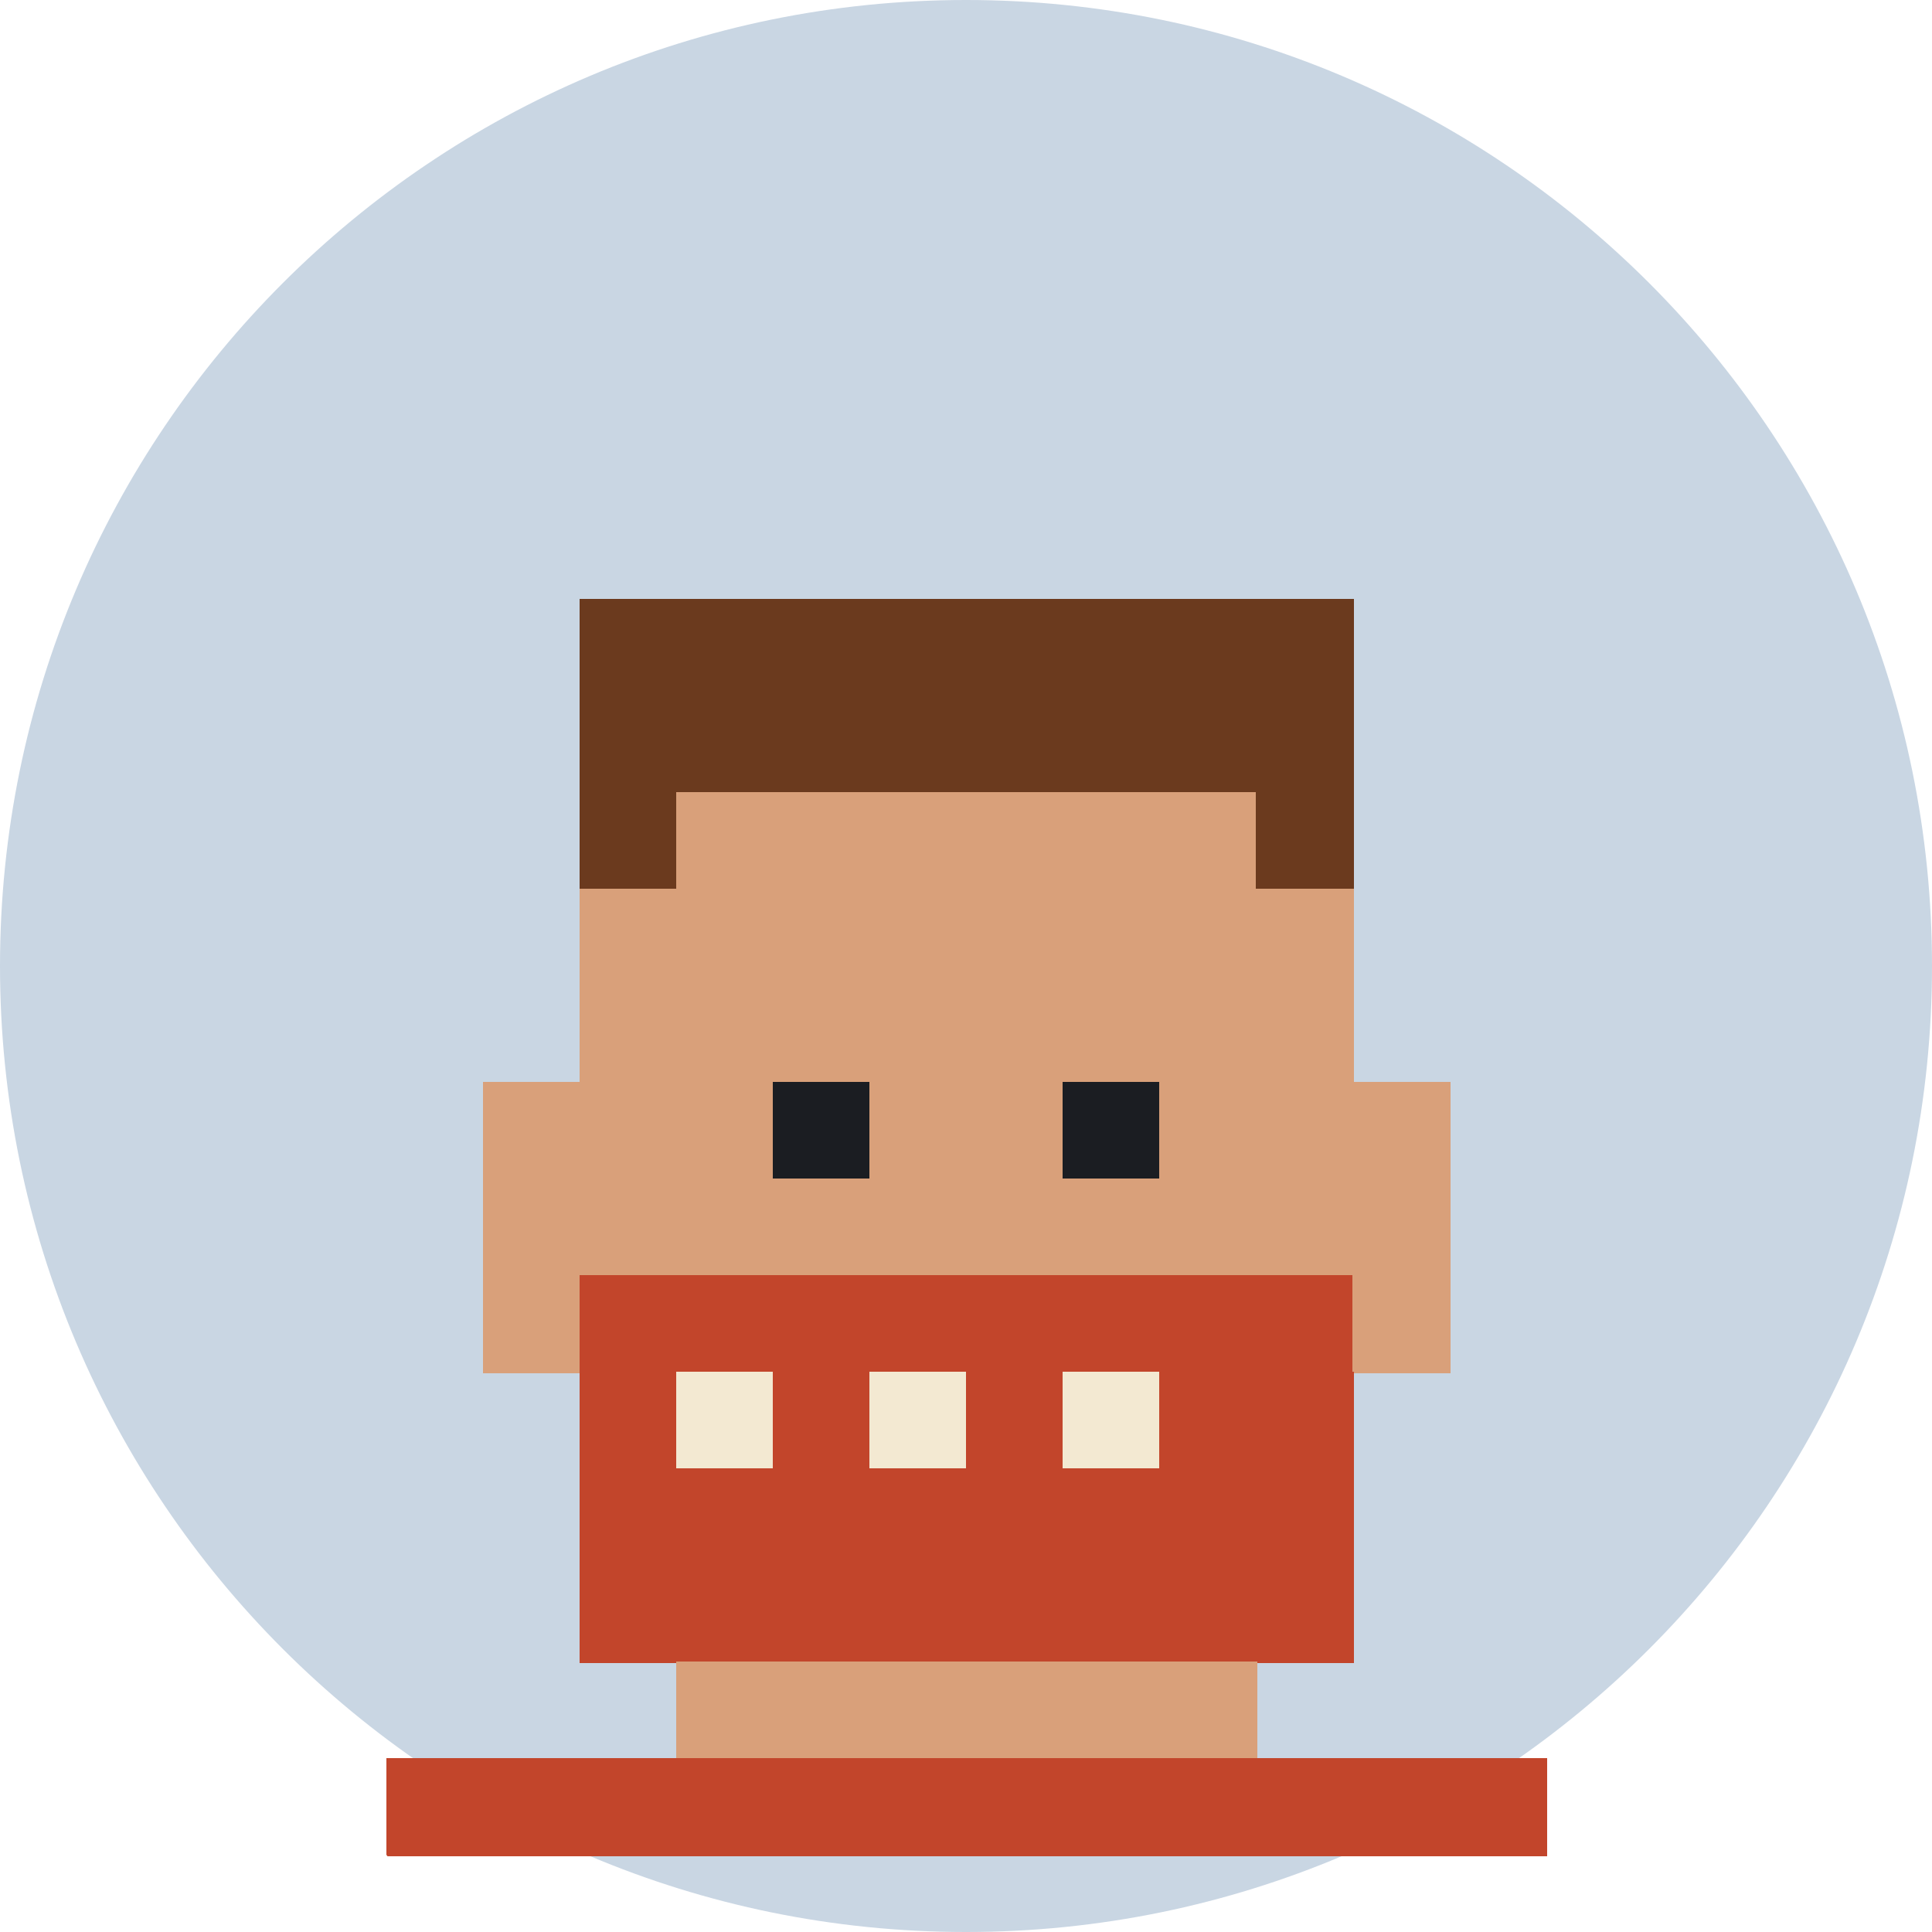
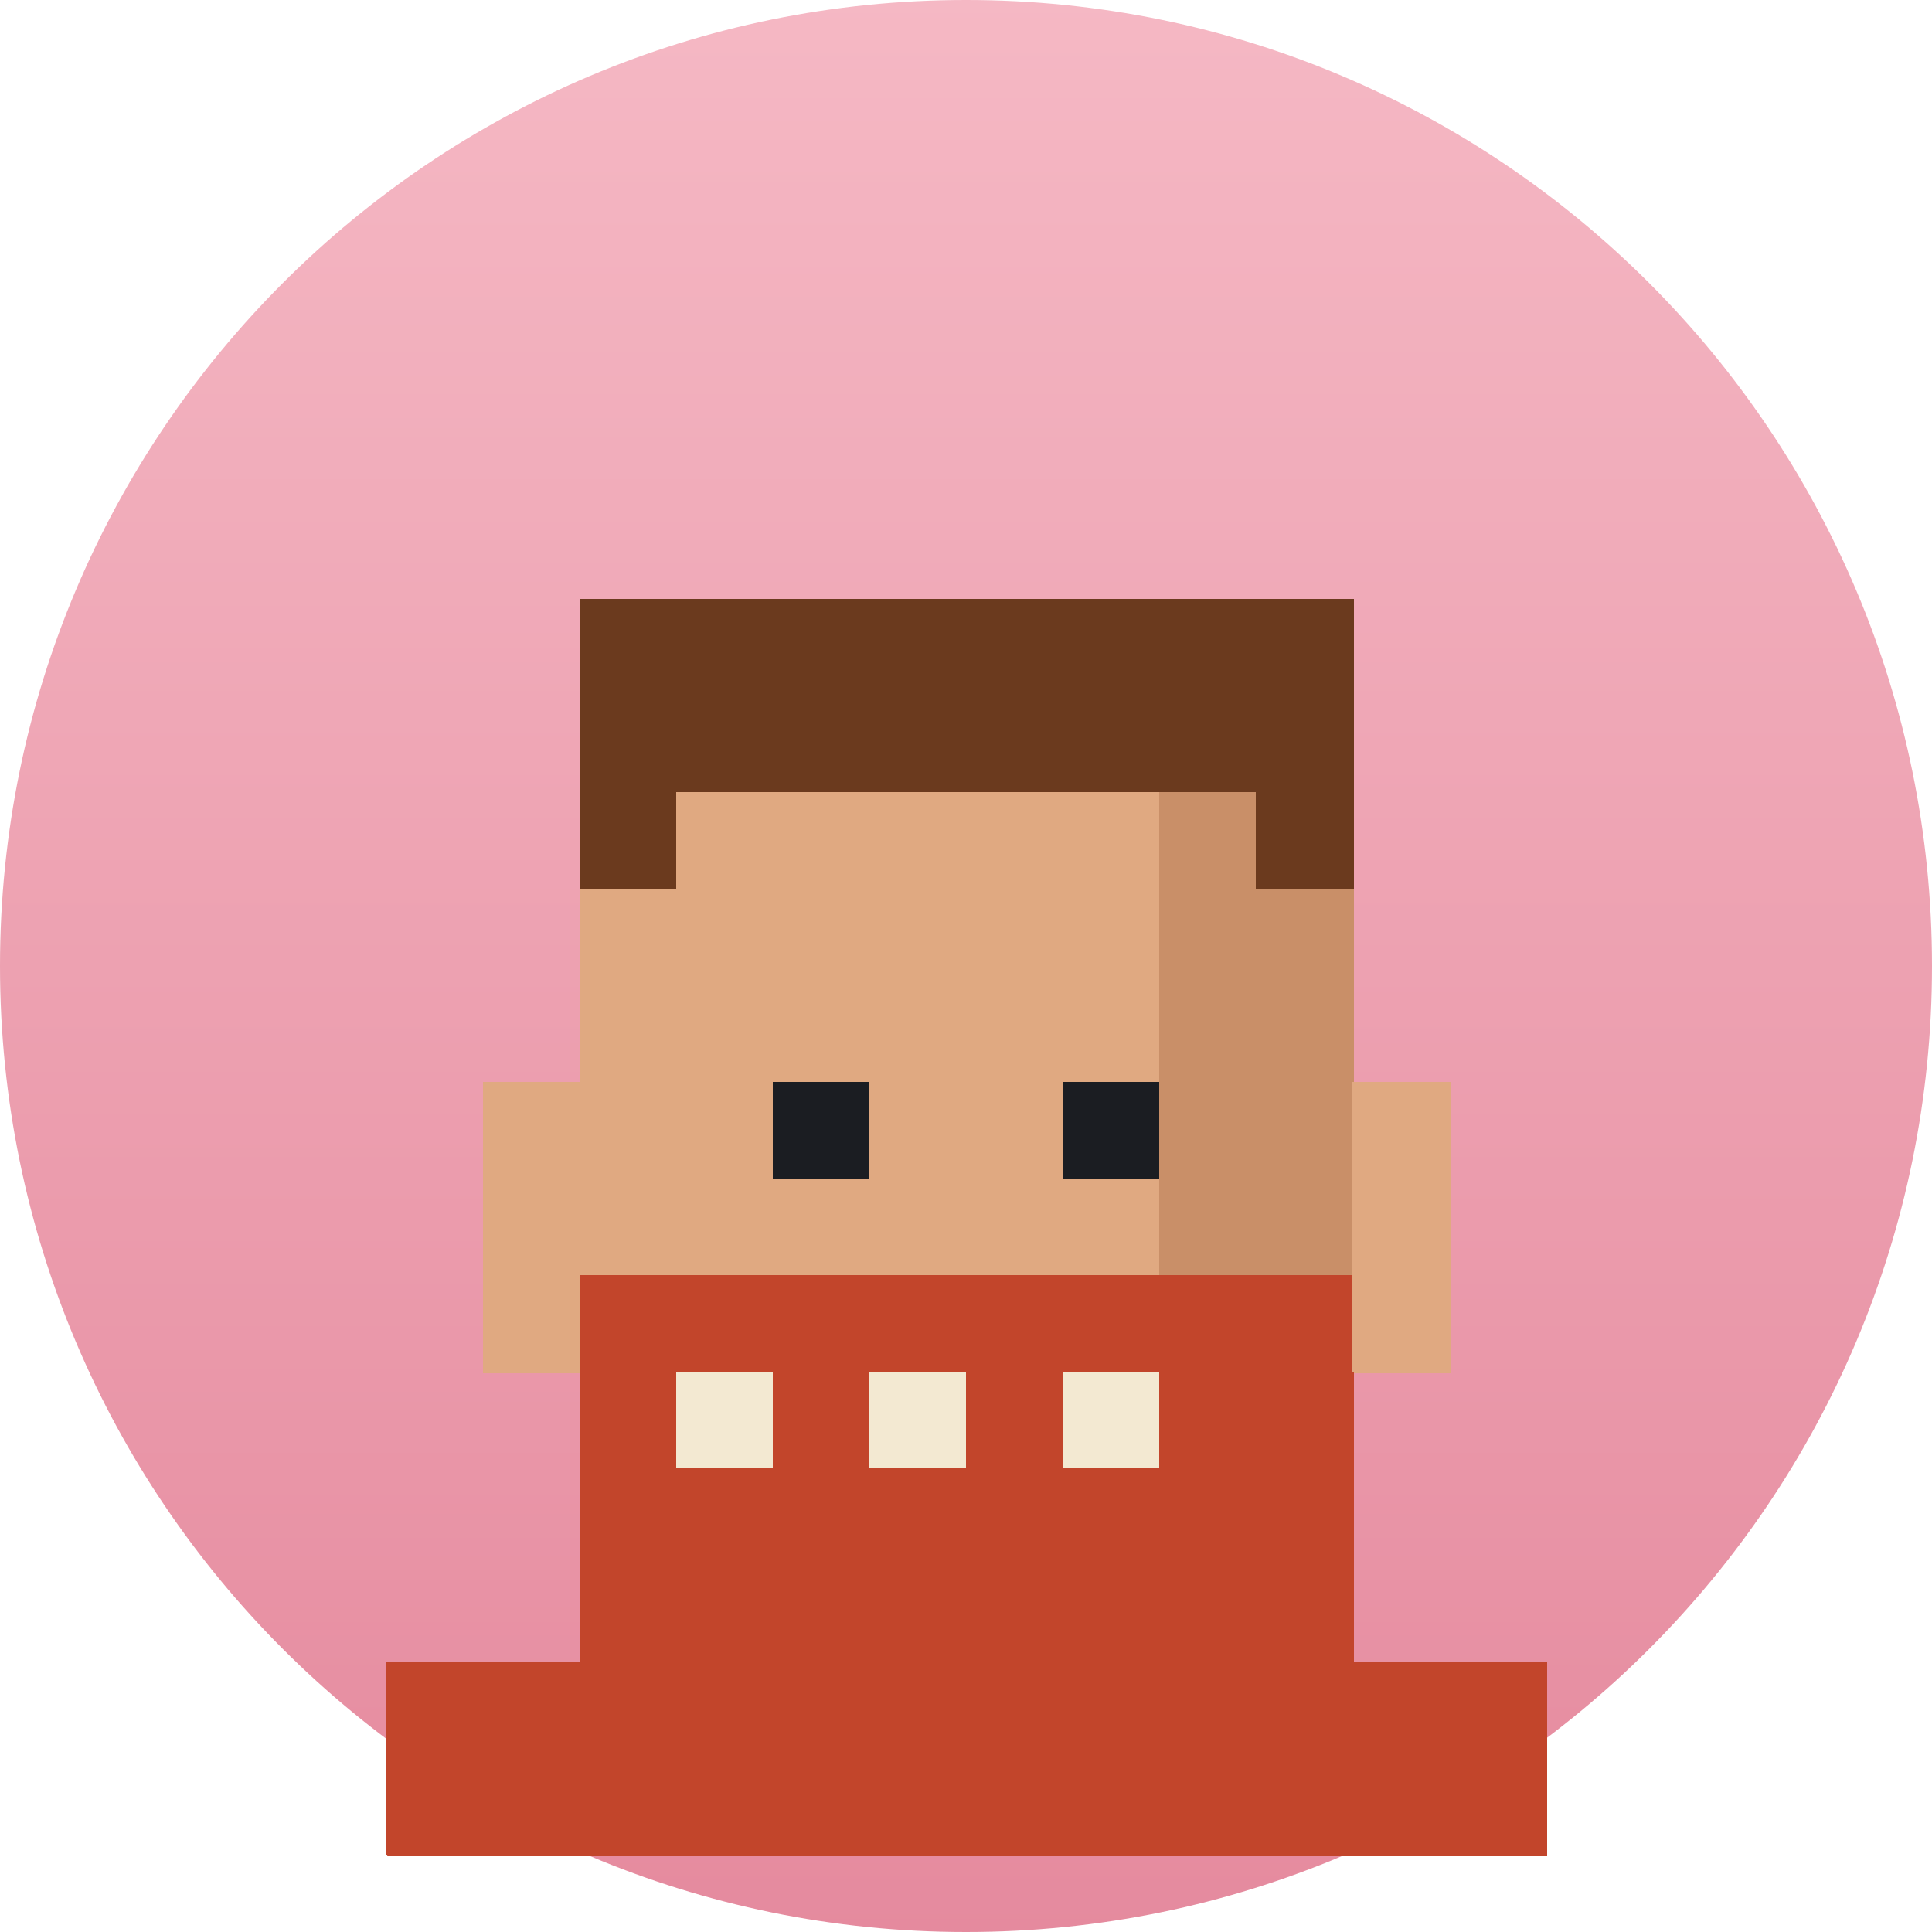
<svg xmlns="http://www.w3.org/2000/svg" viewBox="0 0 20 20" shape-rendering="crispEdges">
-   <circle cx="10" cy="10" r="10" fill="#C9D6E3" shape-rendering="geometricPrecision" />
+   <defs>
+     <linearGradient id="bg" x1="0" y1="0" x2="0" y2="1">
+       <stop offset="0" stop-color="#F5B8C4" />
+       <stop offset="1" stop-color="#E58A9E" />
+     </linearGradient>
+   </defs>
+   <circle cx="10" cy="10" r="10" fill="url(#bg)" shape-rendering="geometricPrecision" />
  <defs>
    <clipPath id="c">
      <circle cx="10" cy="10" r="10" />
    </clipPath>
  </defs>
  <g clip-path="url(#c)" transform="translate(2 3.2)">
    <rect x="4" y="3" width="1.02" height="1.02" fill="#6B3A1E" />
    <rect x="5" y="3" width="1.02" height="1.02" fill="#6B3A1E" />
    <rect x="6" y="3" width="1.02" height="1.02" fill="#6B3A1E" />
    <rect x="7" y="3" width="1.02" height="1.02" fill="#6B3A1E" />
    <rect x="8" y="3" width="1.02" height="1.02" fill="#6B3A1E" />
    <rect x="9" y="3" width="1.02" height="1.02" fill="#6B3A1E" />
    <rect x="10" y="3" width="1.02" height="1.02" fill="#6B3A1E" />
    <rect x="11" y="3" width="1.02" height="1.02" fill="#6B3A1E" />
    <rect x="4" y="4" width="1.02" height="1.02" fill="#6B3A1E" />
    <rect x="5" y="4" width="1.02" height="1.02" fill="#6B3A1E" />
    <rect x="6" y="4" width="1.02" height="1.02" fill="#6B3A1E" />
    <rect x="7" y="4" width="1.02" height="1.02" fill="#6B3A1E" />
    <rect x="8" y="4" width="1.02" height="1.02" fill="#6B3A1E" />
    <rect x="9" y="4" width="1.02" height="1.02" fill="#6B3A1E" />
    <rect x="10" y="4" width="1.02" height="1.02" fill="#6B3A1E" />
    <rect x="11" y="4" width="1.02" height="1.02" fill="#6B3A1E" />
    <rect x="4" y="5" width="1.02" height="1.02" fill="#6B3A1E" />
-     <rect x="5" y="5" width="1.02" height="1.02" fill="#D9A07A" />
-     <rect x="6" y="5" width="1.02" height="1.02" fill="#D9A07A" />
-     <rect x="7" y="5" width="1.02" height="1.02" fill="#D9A07A" />
-     <rect x="8" y="5" width="1.02" height="1.02" fill="#D9A07A" />
-     <rect x="9" y="5" width="1.02" height="1.02" fill="#D9A07A" />
-     <rect x="10" y="5" width="1.02" height="1.02" fill="#D9A07A" />
+     <rect x="5" y="5" width="1.02" height="1.02" fill="#E0A981" />
+     <rect x="6" y="5" width="1.02" height="1.02" fill="#E0A981" />
+     <rect x="7" y="5" width="1.02" height="1.02" fill="#E0A981" />
+     <rect x="8" y="5" width="1.02" height="1.02" fill="#E0A981" />
+     <rect x="9" y="5" width="1.02" height="1.02" fill="#E0A981" />
+     <rect x="10" y="5" width="1.02" height="1.02" fill="#C98F68" />
    <rect x="11" y="5" width="1.02" height="1.02" fill="#6B3A1E" />
-     <rect x="4" y="6" width="1.02" height="1.02" fill="#D9A07A" />
-     <rect x="5" y="6" width="1.02" height="1.02" fill="#D9A07A" />
-     <rect x="6" y="6" width="1.02" height="1.02" fill="#D9A07A" />
-     <rect x="7" y="6" width="1.02" height="1.02" fill="#D9A07A" />
-     <rect x="8" y="6" width="1.02" height="1.02" fill="#D9A07A" />
-     <rect x="9" y="6" width="1.02" height="1.02" fill="#D9A07A" />
-     <rect x="10" y="6" width="1.02" height="1.02" fill="#D9A07A" />
-     <rect x="11" y="6" width="1.02" height="1.02" fill="#D9A07A" />
-     <rect x="4" y="7" width="1.02" height="1.02" fill="#D9A07A" />
-     <rect x="5" y="7" width="1.02" height="1.02" fill="#D9A07A" />
-     <rect x="6" y="7" width="1.02" height="1.02" fill="#D9A07A" />
-     <rect x="7" y="7" width="1.02" height="1.02" fill="#D9A07A" />
-     <rect x="8" y="7" width="1.02" height="1.02" fill="#D9A07A" />
-     <rect x="9" y="7" width="1.02" height="1.02" fill="#D9A07A" />
-     <rect x="10" y="7" width="1.02" height="1.02" fill="#D9A07A" />
-     <rect x="11" y="7" width="1.02" height="1.02" fill="#D9A07A" />
-     <rect x="3" y="8" width="1.02" height="1.02" fill="#D9A07A" />
-     <rect x="4" y="8" width="1.02" height="1.02" fill="#D9A07A" />
-     <rect x="5" y="8" width="1.02" height="1.02" fill="#D9A07A" />
+     <rect x="4" y="6" width="1.02" height="1.02" fill="#E0A981" />
+     <rect x="5" y="6" width="1.02" height="1.02" fill="#E0A981" />
+     <rect x="6" y="6" width="1.02" height="1.02" fill="#E0A981" />
+     <rect x="7" y="6" width="1.02" height="1.02" fill="#E0A981" />
+     <rect x="8" y="6" width="1.02" height="1.02" fill="#E0A981" />
+     <rect x="9" y="6" width="1.02" height="1.02" fill="#E0A981" />
+     <rect x="10" y="6" width="1.02" height="1.02" fill="#C98F68" />
+     <rect x="11" y="6" width="1.02" height="1.02" fill="#C98F68" />
+     <rect x="4" y="7" width="1.02" height="1.02" fill="#E0A981" />
+     <rect x="5" y="7" width="1.02" height="1.02" fill="#E0A981" />
+     <rect x="6" y="7" width="1.02" height="1.02" fill="#E0A981" />
+     <rect x="7" y="7" width="1.02" height="1.02" fill="#E0A981" />
+     <rect x="8" y="7" width="1.02" height="1.02" fill="#E0A981" />
+     <rect x="9" y="7" width="1.02" height="1.02" fill="#E0A981" />
+     <rect x="10" y="7" width="1.02" height="1.02" fill="#C98F68" />
+     <rect x="11" y="7" width="1.02" height="1.02" fill="#C98F68" />
+     <rect x="3" y="8" width="1.02" height="1.02" fill="#E0A981" />
+     <rect x="4" y="8" width="1.02" height="1.02" fill="#E0A981" />
+     <rect x="5" y="8" width="1.02" height="1.02" fill="#E0A981" />
    <rect x="6" y="8" width="1.02" height="1.02" fill="#1B1D22" />
-     <rect x="7" y="8" width="1.02" height="1.02" fill="#D9A07A" />
-     <rect x="8" y="8" width="1.02" height="1.02" fill="#D9A07A" />
+     <rect x="7" y="8" width="1.02" height="1.02" fill="#E0A981" />
+     <rect x="8" y="8" width="1.02" height="1.02" fill="#E0A981" />
    <rect x="9" y="8" width="1.02" height="1.02" fill="#1B1D22" />
-     <rect x="10" y="8" width="1.02" height="1.02" fill="#D9A07A" />
-     <rect x="11" y="8" width="1.02" height="1.02" fill="#D9A07A" />
-     <rect x="12" y="8" width="1.02" height="1.02" fill="#D9A07A" />
-     <rect x="3" y="9" width="1.02" height="1.02" fill="#D9A07A" />
-     <rect x="4" y="9" width="1.02" height="1.02" fill="#D9A07A" />
-     <rect x="5" y="9" width="1.02" height="1.02" fill="#D9A07A" />
-     <rect x="6" y="9" width="1.02" height="1.02" fill="#D9A07A" />
-     <rect x="7" y="9" width="1.02" height="1.02" fill="#D9A07A" />
-     <rect x="8" y="9" width="1.02" height="1.02" fill="#D9A07A" />
-     <rect x="9" y="9" width="1.02" height="1.02" fill="#D9A07A" />
-     <rect x="10" y="9" width="1.02" height="1.02" fill="#D9A07A" />
-     <rect x="11" y="9" width="1.02" height="1.02" fill="#D9A07A" />
-     <rect x="12" y="9" width="1.02" height="1.02" fill="#D9A07A" />
-     <rect x="3" y="10" width="1.02" height="1.02" fill="#D9A07A" />
+     <rect x="10" y="8" width="1.02" height="1.02" fill="#C98F68" />
+     <rect x="11" y="8" width="1.02" height="1.02" fill="#C98F68" />
+     <rect x="12" y="8" width="1.02" height="1.02" fill="#E0A981" />
+     <rect x="3" y="9" width="1.02" height="1.02" fill="#E0A981" />
+     <rect x="4" y="9" width="1.02" height="1.02" fill="#E0A981" />
+     <rect x="5" y="9" width="1.02" height="1.02" fill="#E0A981" />
+     <rect x="6" y="9" width="1.02" height="1.02" fill="#E0A981" />
+     <rect x="7" y="9" width="1.02" height="1.02" fill="#E0A981" />
+     <rect x="8" y="9" width="1.02" height="1.02" fill="#E0A981" />
+     <rect x="9" y="9" width="1.02" height="1.02" fill="#E0A981" />
+     <rect x="10" y="9" width="1.02" height="1.02" fill="#C98F68" />
+     <rect x="11" y="9" width="1.02" height="1.02" fill="#C98F68" />
+     <rect x="12" y="9" width="1.02" height="1.02" fill="#E0A981" />
+     <rect x="3" y="10" width="1.02" height="1.02" fill="#E0A981" />
    <rect x="4" y="10" width="1.02" height="1.02" fill="#C2452B" />
    <rect x="5" y="10" width="1.02" height="1.02" fill="#C2452B" />
    <rect x="6" y="10" width="1.02" height="1.02" fill="#C2452B" />
    <rect x="7" y="10" width="1.02" height="1.02" fill="#C2452B" />
    <rect x="8" y="10" width="1.02" height="1.02" fill="#C2452B" />
    <rect x="9" y="10" width="1.02" height="1.02" fill="#C2452B" />
    <rect x="10" y="10" width="1.02" height="1.02" fill="#C2452B" />
    <rect x="11" y="10" width="1.02" height="1.02" fill="#C2452B" />
-     <rect x="12" y="10" width="1.02" height="1.02" fill="#D9A07A" />
+     <rect x="12" y="10" width="1.02" height="1.02" fill="#E0A981" />
    <rect x="4" y="11" width="1.02" height="1.02" fill="#C2452B" />
    <rect x="5" y="11" width="1.02" height="1.02" fill="#F3E9D2" />
    <rect x="6" y="11" width="1.02" height="1.02" fill="#C2452B" />
    <rect x="7" y="11" width="1.02" height="1.02" fill="#F3E9D2" />
    <rect x="8" y="11" width="1.02" height="1.02" fill="#C2452B" />
    <rect x="9" y="11" width="1.02" height="1.02" fill="#F3E9D2" />
    <rect x="10" y="11" width="1.02" height="1.02" fill="#C2452B" />
    <rect x="11" y="11" width="1.02" height="1.02" fill="#C2452B" />
    <rect x="4" y="12" width="1.02" height="1.02" fill="#C2452B" />
    <rect x="5" y="12" width="1.02" height="1.02" fill="#C2452B" />
    <rect x="6" y="12" width="1.02" height="1.02" fill="#C2452B" />
    <rect x="7" y="12" width="1.02" height="1.02" fill="#C2452B" />
    <rect x="8" y="12" width="1.02" height="1.02" fill="#C2452B" />
    <rect x="9" y="12" width="1.02" height="1.02" fill="#C2452B" />
    <rect x="10" y="12" width="1.02" height="1.02" fill="#C2452B" />
    <rect x="11" y="12" width="1.02" height="1.02" fill="#C2452B" />
    <rect x="4" y="13" width="1.02" height="1.02" fill="#C2452B" />
    <rect x="5" y="13" width="1.02" height="1.02" fill="#C2452B" />
    <rect x="6" y="13" width="1.02" height="1.02" fill="#C2452B" />
    <rect x="7" y="13" width="1.02" height="1.02" fill="#C2452B" />
    <rect x="8" y="13" width="1.02" height="1.02" fill="#C2452B" />
    <rect x="9" y="13" width="1.02" height="1.02" fill="#C2452B" />
    <rect x="10" y="13" width="1.02" height="1.02" fill="#C2452B" />
    <rect x="11" y="13" width="1.02" height="1.02" fill="#C2452B" />
-     <rect x="5" y="14" width="1.02" height="1.02" fill="#D9A07A" />
-     <rect x="6" y="14" width="1.02" height="1.02" fill="#D9A07A" />
-     <rect x="7" y="14" width="1.02" height="1.02" fill="#D9A07A" />
-     <rect x="8" y="14" width="1.02" height="1.02" fill="#D9A07A" />
-     <rect x="9" y="14" width="1.02" height="1.02" fill="#D9A07A" />
-     <rect x="10" y="14" width="1.02" height="1.02" fill="#D9A07A" />
+     <rect x="2" y="14" width="1.02" height="1.02" fill="#C2452B" />
+     <rect x="3" y="14" width="1.02" height="1.02" fill="#C2452B" />
+     <rect x="4" y="14" width="1.02" height="1.02" fill="#C2452B" />
+     <rect x="5" y="14" width="1.02" height="1.02" fill="#C2452B" />
+     <rect x="6" y="14" width="1.02" height="1.02" fill="#C2452B" />
+     <rect x="7" y="14" width="1.02" height="1.02" fill="#C2452B" />
+     <rect x="8" y="14" width="1.02" height="1.02" fill="#C2452B" />
+     <rect x="9" y="14" width="1.02" height="1.02" fill="#C2452B" />
+     <rect x="10" y="14" width="1.02" height="1.02" fill="#C2452B" />
+     <rect x="11" y="14" width="1.02" height="1.02" fill="#C2452B" />
+     <rect x="12" y="14" width="1.02" height="1.02" fill="#C2452B" />
+     <rect x="13" y="14" width="1.02" height="1.02" fill="#C2452B" />
    <rect x="2" y="15" width="1.02" height="1.02" fill="#C2452B" />
    <rect x="3" y="15" width="1.02" height="1.02" fill="#C2452B" />
    <rect x="4" y="15" width="1.02" height="1.02" fill="#C2452B" />
    <rect x="5" y="15" width="1.02" height="1.02" fill="#C2452B" />
    <rect x="6" y="15" width="1.02" height="1.02" fill="#C2452B" />
    <rect x="7" y="15" width="1.02" height="1.02" fill="#C2452B" />
    <rect x="8" y="15" width="1.02" height="1.02" fill="#C2452B" />
    <rect x="9" y="15" width="1.02" height="1.02" fill="#C2452B" />
    <rect x="10" y="15" width="1.02" height="1.02" fill="#C2452B" />
    <rect x="11" y="15" width="1.02" height="1.02" fill="#C2452B" />
    <rect x="12" y="15" width="1.02" height="1.02" fill="#C2452B" />
    <rect x="13" y="15" width="1.02" height="1.02" fill="#C2452B" />
  </g>
</svg>
